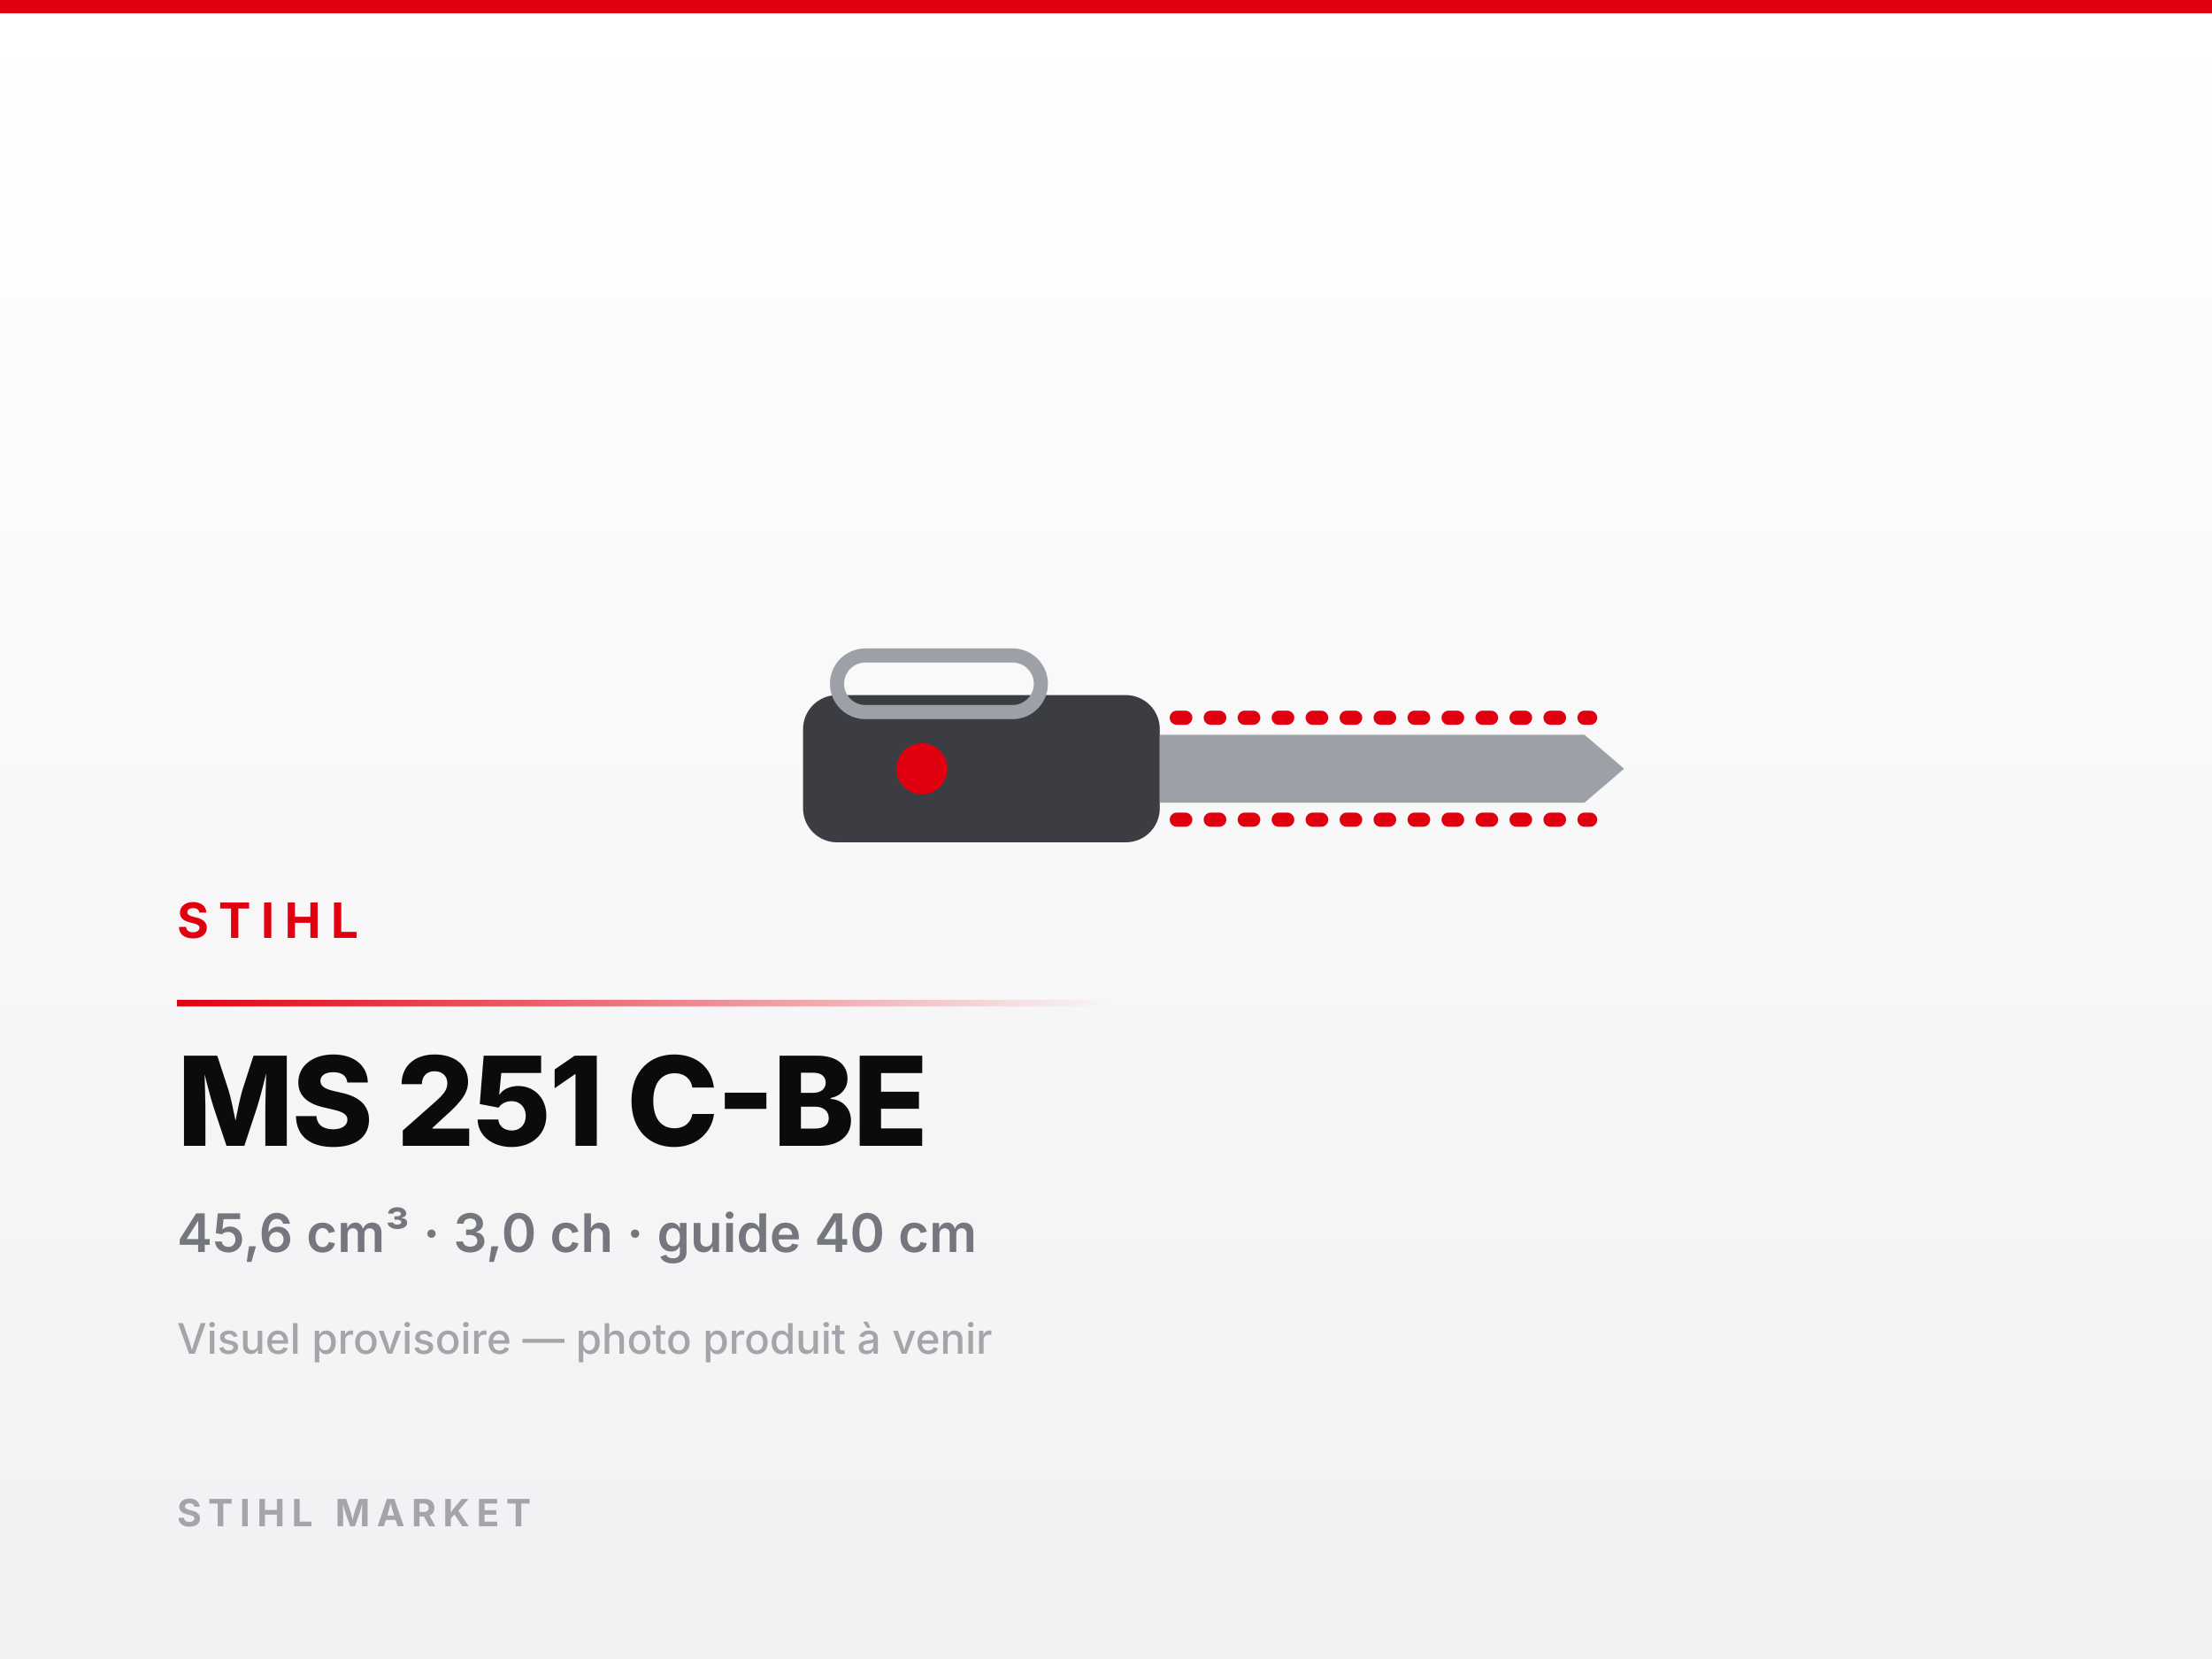
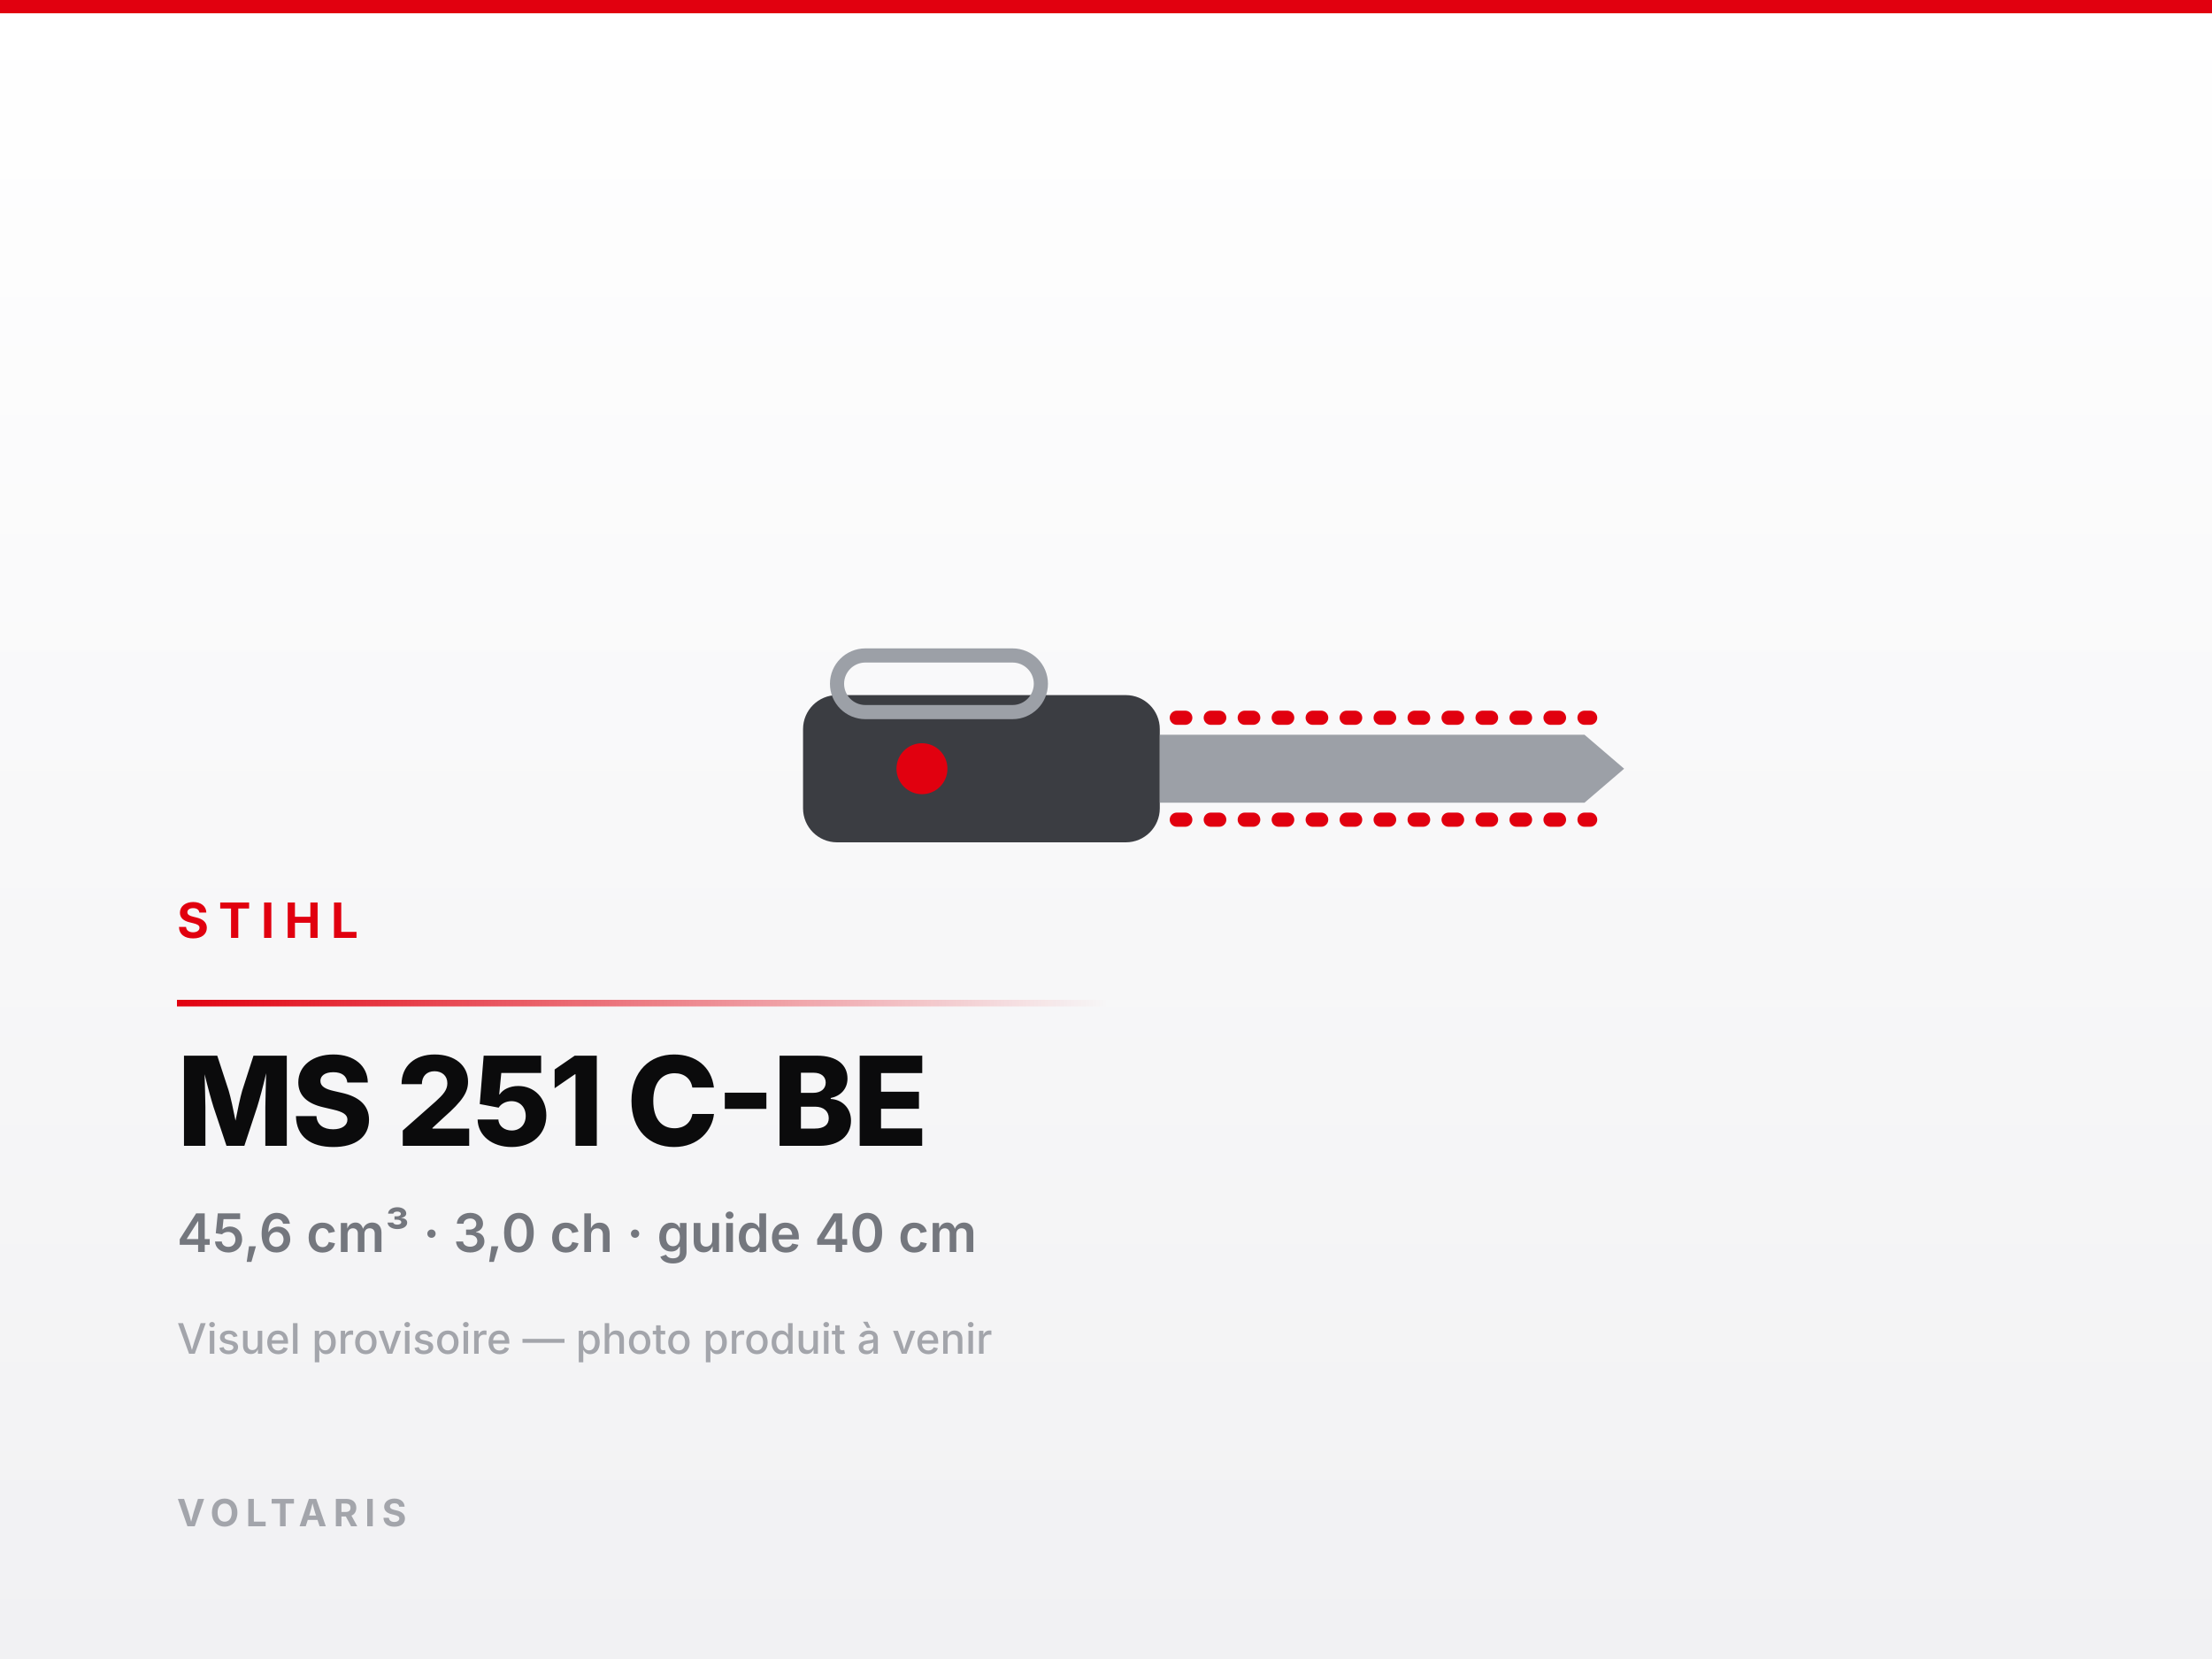
<svg xmlns="http://www.w3.org/2000/svg" viewBox="0 0 1000 750" width="1000" height="750" role="img" aria-label="STIHL MS 251 C-BE — 45,6 cm³ · 3,0 ch · guide 40 cm">
  <defs>
    <linearGradient id="bg" x1="0" y1="0" x2="0" y2="1">
      <stop offset="0%" stop-color="#FFFFFF" />
      <stop offset="100%" stop-color="#F1F1F3" />
    </linearGradient>
    <linearGradient id="rule" x1="0" y1="0" x2="1" y2="0">
      <stop offset="0%" stop-color="#E1000F" />
      <stop offset="100%" stop-color="#E1000F" stop-opacity="0" />
    </linearGradient>
  </defs>
  <rect width="1000" height="750" fill="url(#bg)" />
  <rect x="0" y="0" width="1000" height="6" fill="#E1000F" />
  <g transform="translate(340 240) scale(1.28)">
    <rect x="18" y="58" width="126" height="52" rx="12" fill="#3B3D42" />
    <rect x="30" y="44" width="72" height="20" rx="10" fill="none" stroke="#9CA0A7" stroke-width="5" />
    <path d="M144 72 h150 l14 12 -14 12 H144 z" fill="#9CA0A7" />
    <path d="M150 66 h146 M150 102 h146" stroke="#E1000F" stroke-width="5" stroke-linecap="round" stroke-dasharray="3 9" />
    <circle cx="60" cy="84" r="9" fill="#E1000F" />
  </g>
  <rect x="80" y="452" width="420" height="3" fill="url(#rule)" />
  <text x="80" y="424" font-family="Inter, Roboto, Helvetica, Arial, sans-serif" font-size="22" font-weight="700" letter-spacing="4.5" fill="#E1000F">STIHL</text>
  <text x="80" y="518" font-family="Inter, Roboto, Helvetica, Arial, sans-serif" font-size="56" font-weight="800" letter-spacing="-1" fill="#0B0B0C">MS 251 C-BE</text>
  <text x="80" y="566" font-family="Inter, Roboto, Helvetica, Arial, sans-serif" font-size="24" font-weight="600" fill="#74777E">45,6 cm³ · 3,0 ch · guide 40 cm</text>
  <text x="80" y="612" font-family="Inter, Roboto, Helvetica, Arial, sans-serif" font-size="19" font-weight="500" fill="#A3A5AB">Visuel provisoire — photo produit à venir</text>
-   <text x="80" y="690" font-family="Inter, Roboto, Helvetica, Arial, sans-serif" font-size="17" font-weight="700" letter-spacing="3" fill="#A3A5AB">STIHL MARKET</text>
+   <text x="80" y="690" font-family="Inter, Roboto, Helvetica, Arial, sans-serif" font-size="17" font-weight="700" letter-spacing="3" fill="#A3A5AB">VOLTARIS</text>
</svg>
